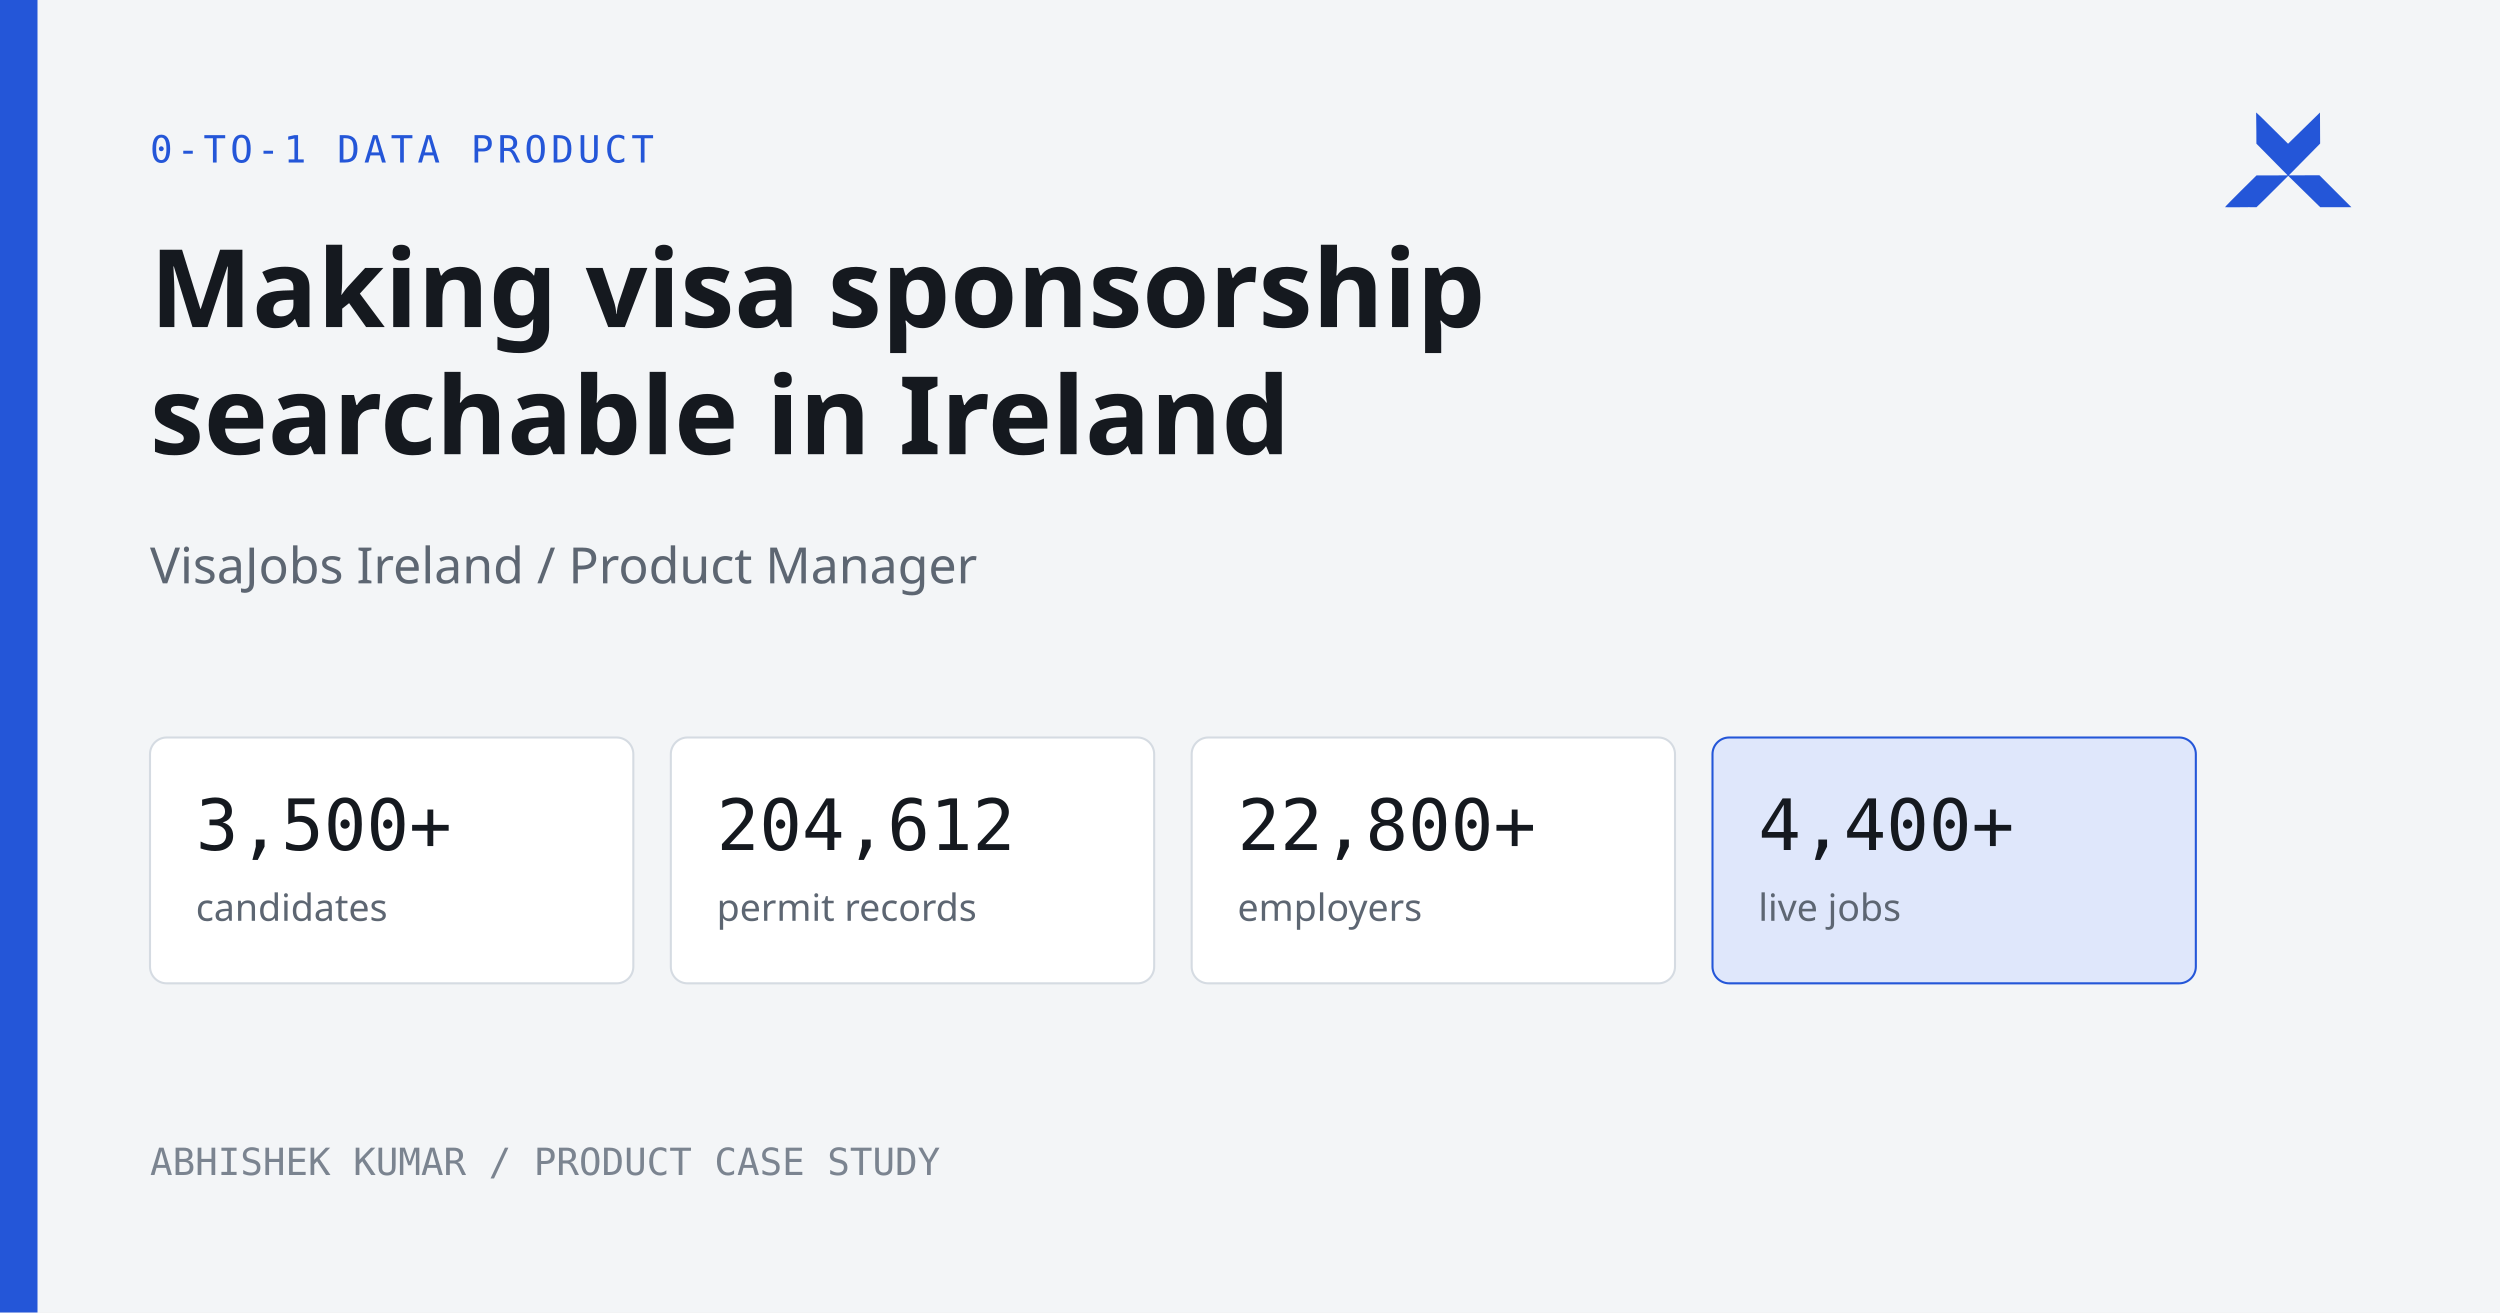
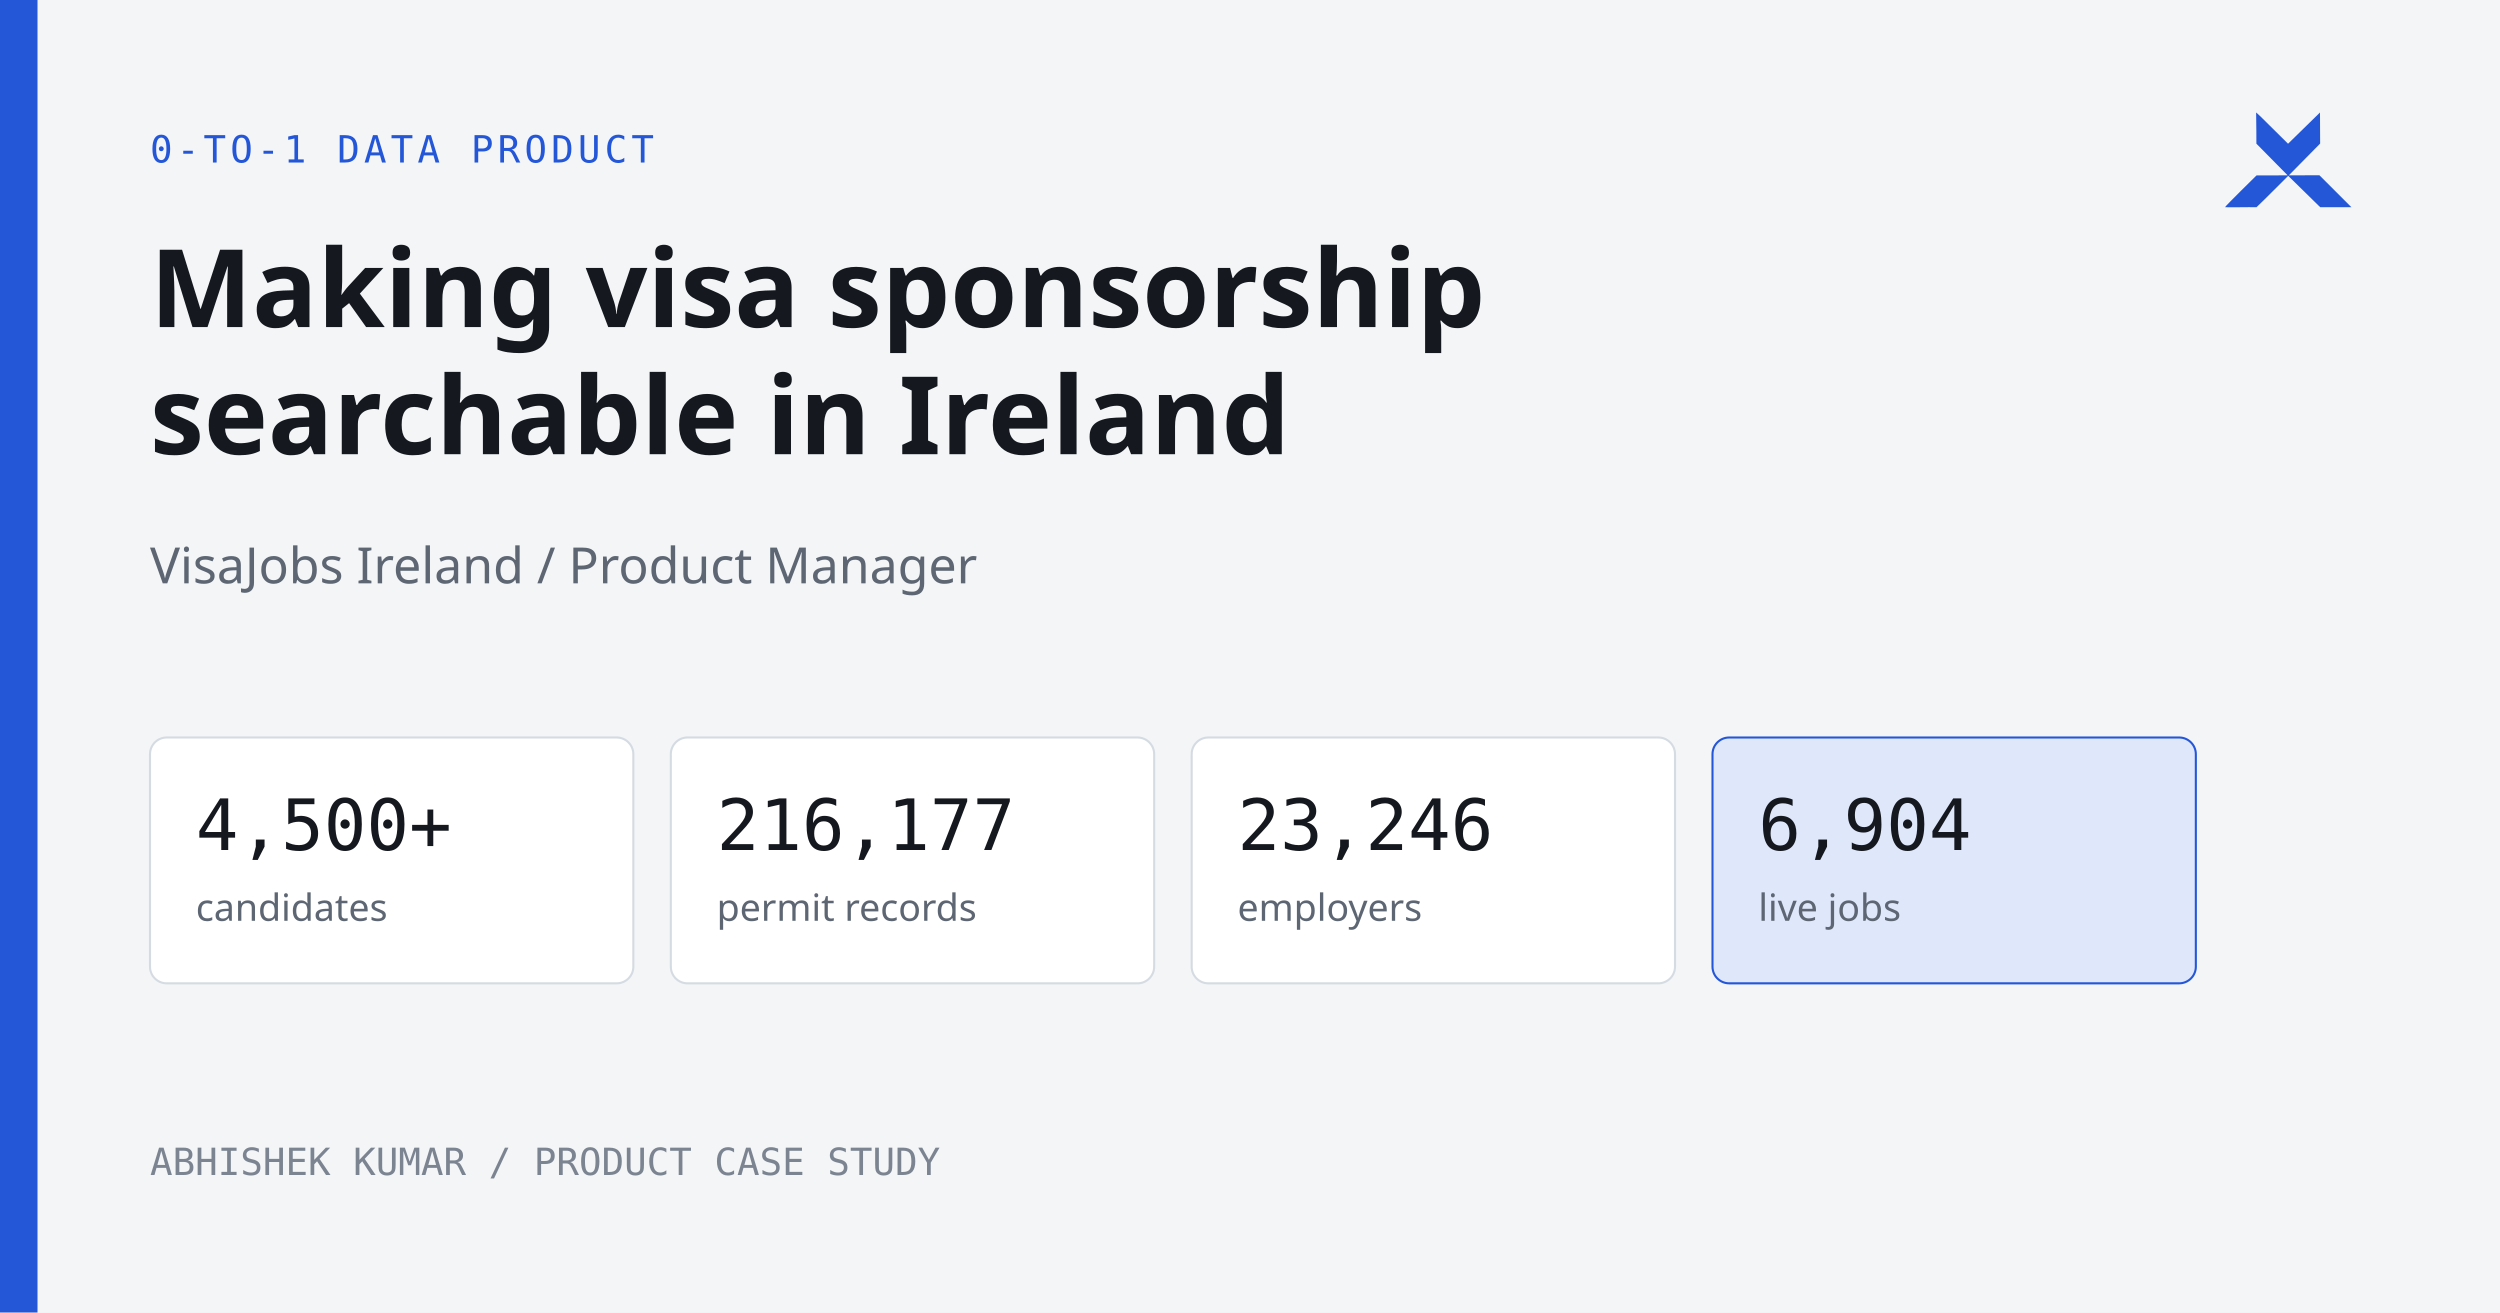
<svg xmlns="http://www.w3.org/2000/svg" viewBox="0 0 1200 630">
  <rect width="1200" height="630" fill="#f3f5f7" />
  <rect x="0" y="0" width="18" height="630" fill="#2456d8" />
  <g transform="translate(1068 54) scale(1.7)" fill="#2456d8">
    <path d="M17.803 8.818 26.818 0l.043 8.773-8.835 8.965 8.641-.012 9.024 9.017h-8.806l-9.037-8.855c-2.974 2.901-5.937 5.999-8.955 8.855-2.899-.057-5.81.066-8.893 0 .037-.281 8.908-8.99 8.908-8.99l8.789-.003L8.864 8.803S8.858 2.489 8.792.119c-.002-.051.059-.09.059-.09l1.176 1.095 7.776 7.694Z" />
  </g>
  <text x="72" y="78" fill="#2456d8" font-family="IBM Plex Mono, monospace" font-size="18" letter-spacing="2">0-TO-1 DATA PRODUCT</text>
  <text x="72" y="157" fill="#15191f" font-family="Manrope, sans-serif" font-size="52" font-weight="650">Making visa sponsorship</text>
  <text x="72" y="218" fill="#15191f" font-family="Manrope, sans-serif" font-size="52" font-weight="650">searchable in Ireland</text>
  <text x="72" y="280" fill="#5d6672" font-family="Manrope, sans-serif" font-size="24">VisaJobs Ireland / Product Manager</text>
  <g transform="translate(72 354)">
    <rect width="232" height="118" rx="8" fill="#ffffff" stroke="#d5dbe2" />
-     <text x="22" y="54" fill="#15191f" font-family="IBM Plex Mono, monospace" font-size="34">3,500+</text>
+     <text x="22" y="54" fill="#15191f" font-family="IBM Plex Mono, monospace" font-size="34">4,500+</text>
    <text x="22" y="88" fill="#5d6672" font-family="Manrope, sans-serif" font-size="18">candidates</text>
    <rect x="250" width="232" height="118" rx="8" fill="#ffffff" stroke="#d5dbe2" />
-     <text x="272" y="54" fill="#15191f" font-family="IBM Plex Mono, monospace" font-size="34">204,612</text>
+     <text x="272" y="54" fill="#15191f" font-family="IBM Plex Mono, monospace" font-size="34">216,177</text>
    <text x="272" y="88" fill="#5d6672" font-family="Manrope, sans-serif" font-size="18">permit records</text>
    <rect x="500" width="232" height="118" rx="8" fill="#ffffff" stroke="#d5dbe2" />
-     <text x="522" y="54" fill="#15191f" font-family="IBM Plex Mono, monospace" font-size="34">22,800+</text>
+     <text x="522" y="54" fill="#15191f" font-family="IBM Plex Mono, monospace" font-size="34">23,246</text>
    <text x="522" y="88" fill="#5d6672" font-family="Manrope, sans-serif" font-size="18">employers</text>
    <rect x="750" width="232" height="118" rx="8" fill="#dfe7fb" stroke="#2456d8" />
-     <text x="772" y="54" fill="#15191f" font-family="IBM Plex Mono, monospace" font-size="34">4,400+</text>
+     <text x="772" y="54" fill="#15191f" font-family="IBM Plex Mono, monospace" font-size="34">6,904</text>
    <text x="772" y="88" fill="#5d6672" font-family="Manrope, sans-serif" font-size="18">live jobs</text>
  </g>
  <text x="72" y="564" fill="#7b8490" font-family="IBM Plex Mono, monospace" font-size="18">ABHISHEK KUMAR / PRODUCT CASE STUDY</text>
</svg>
